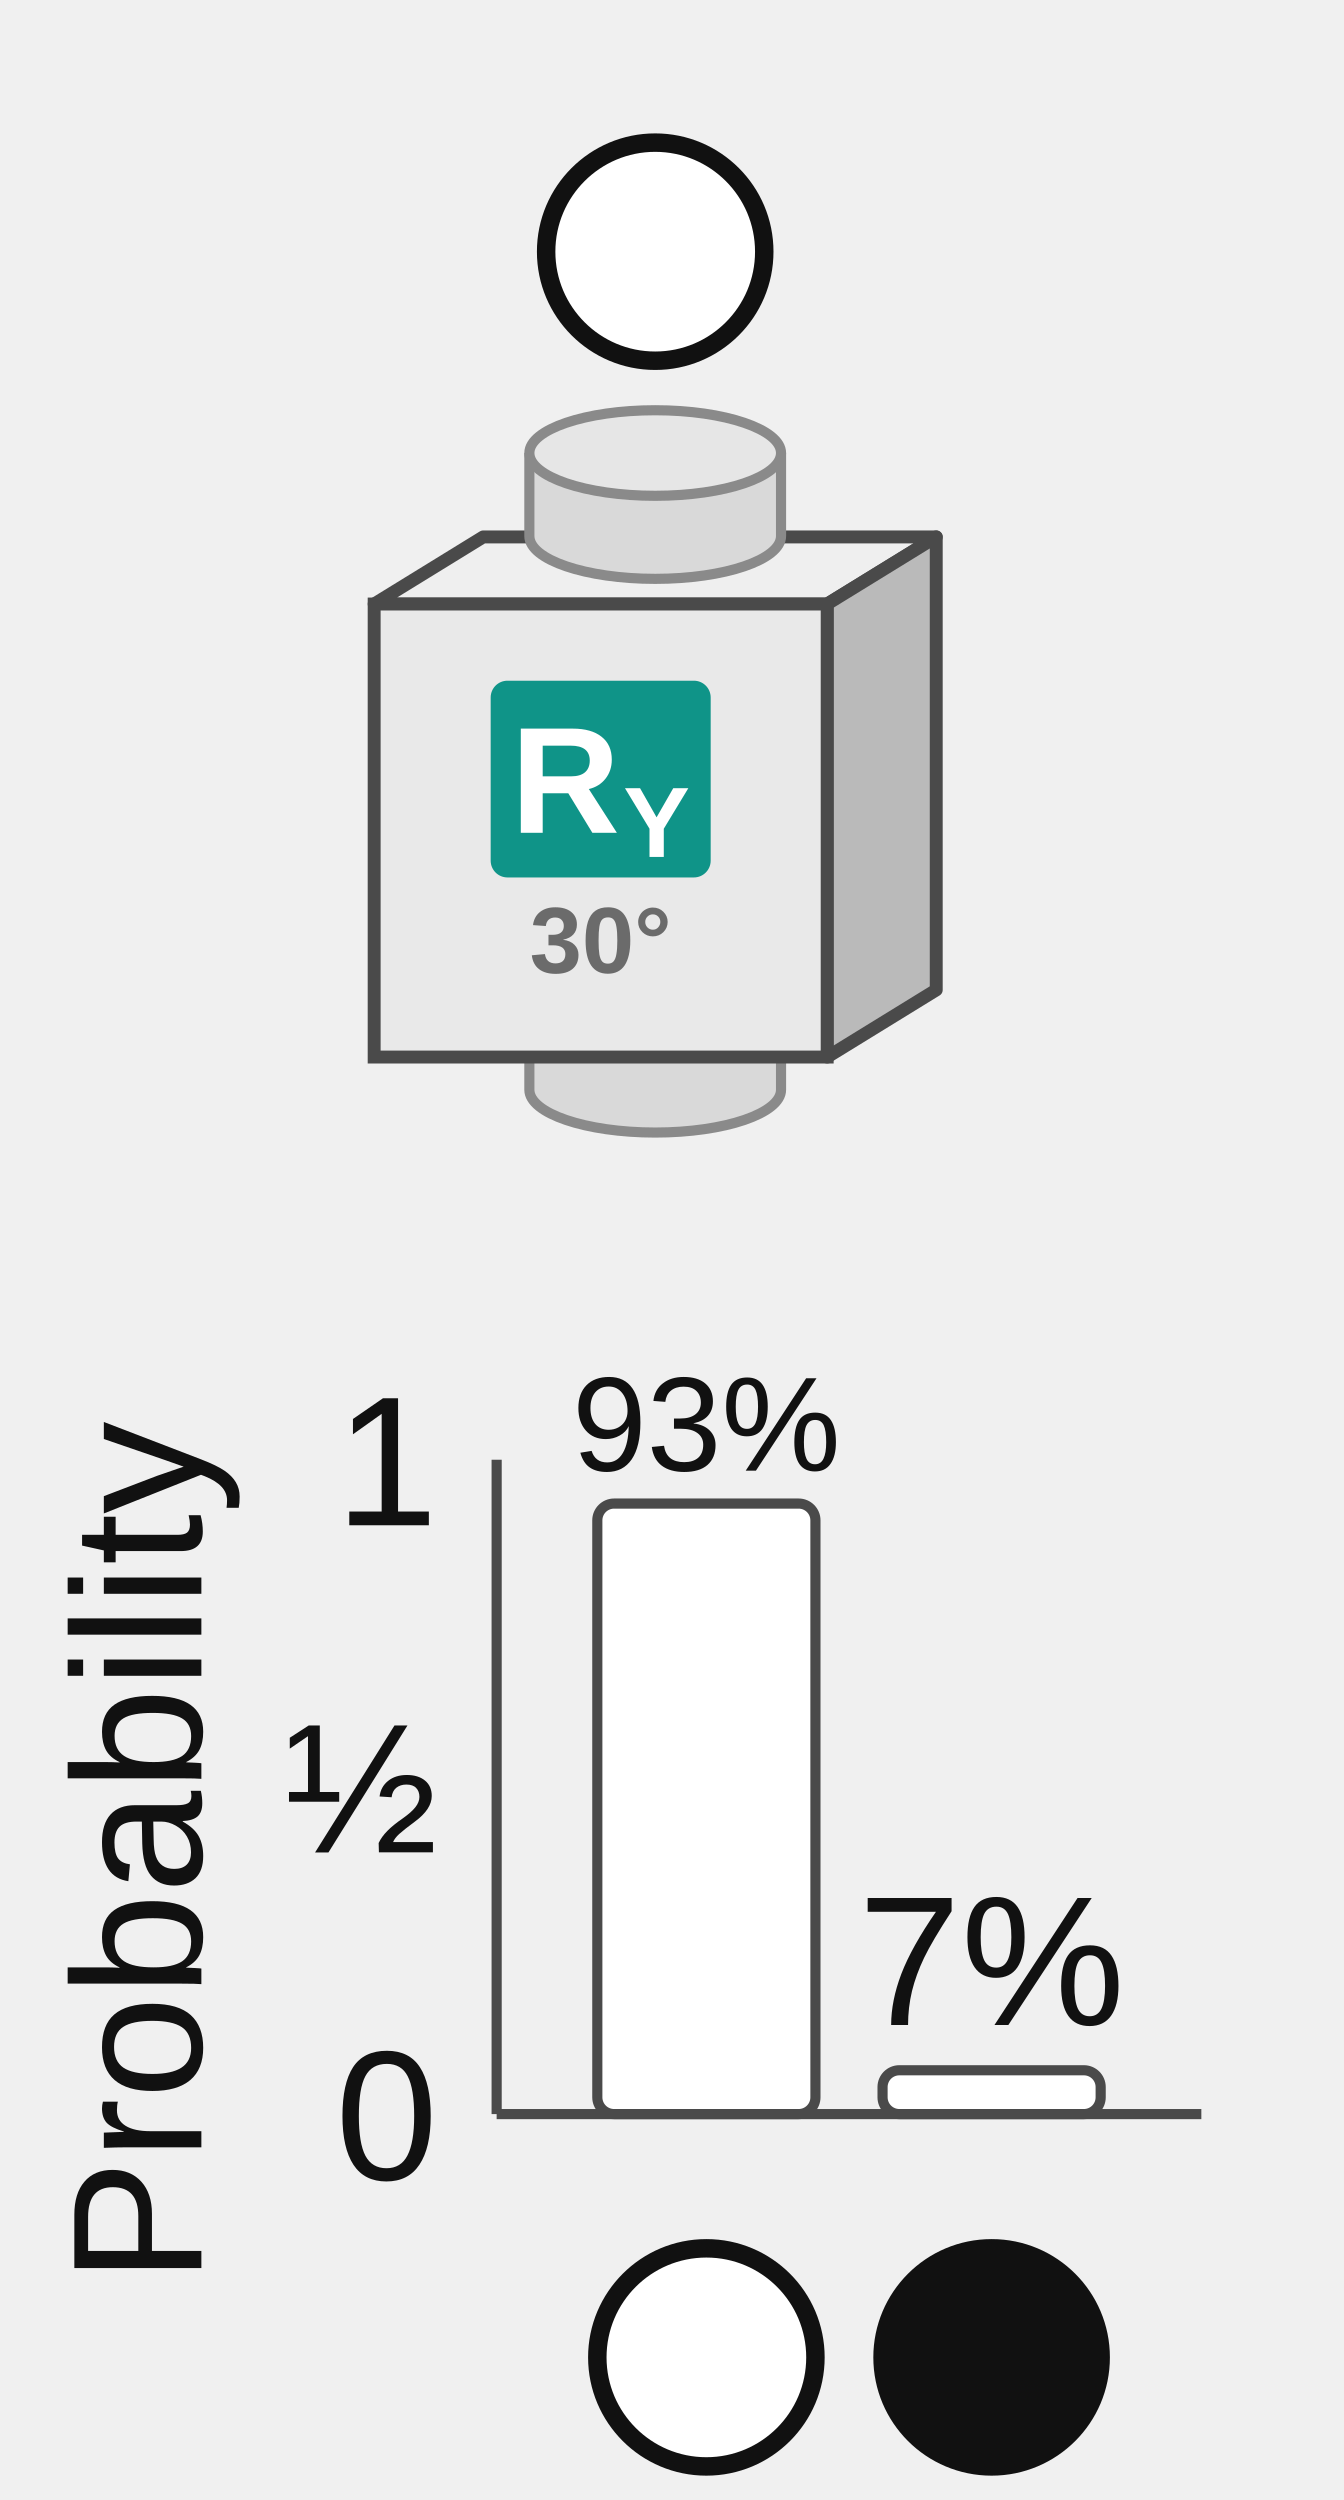
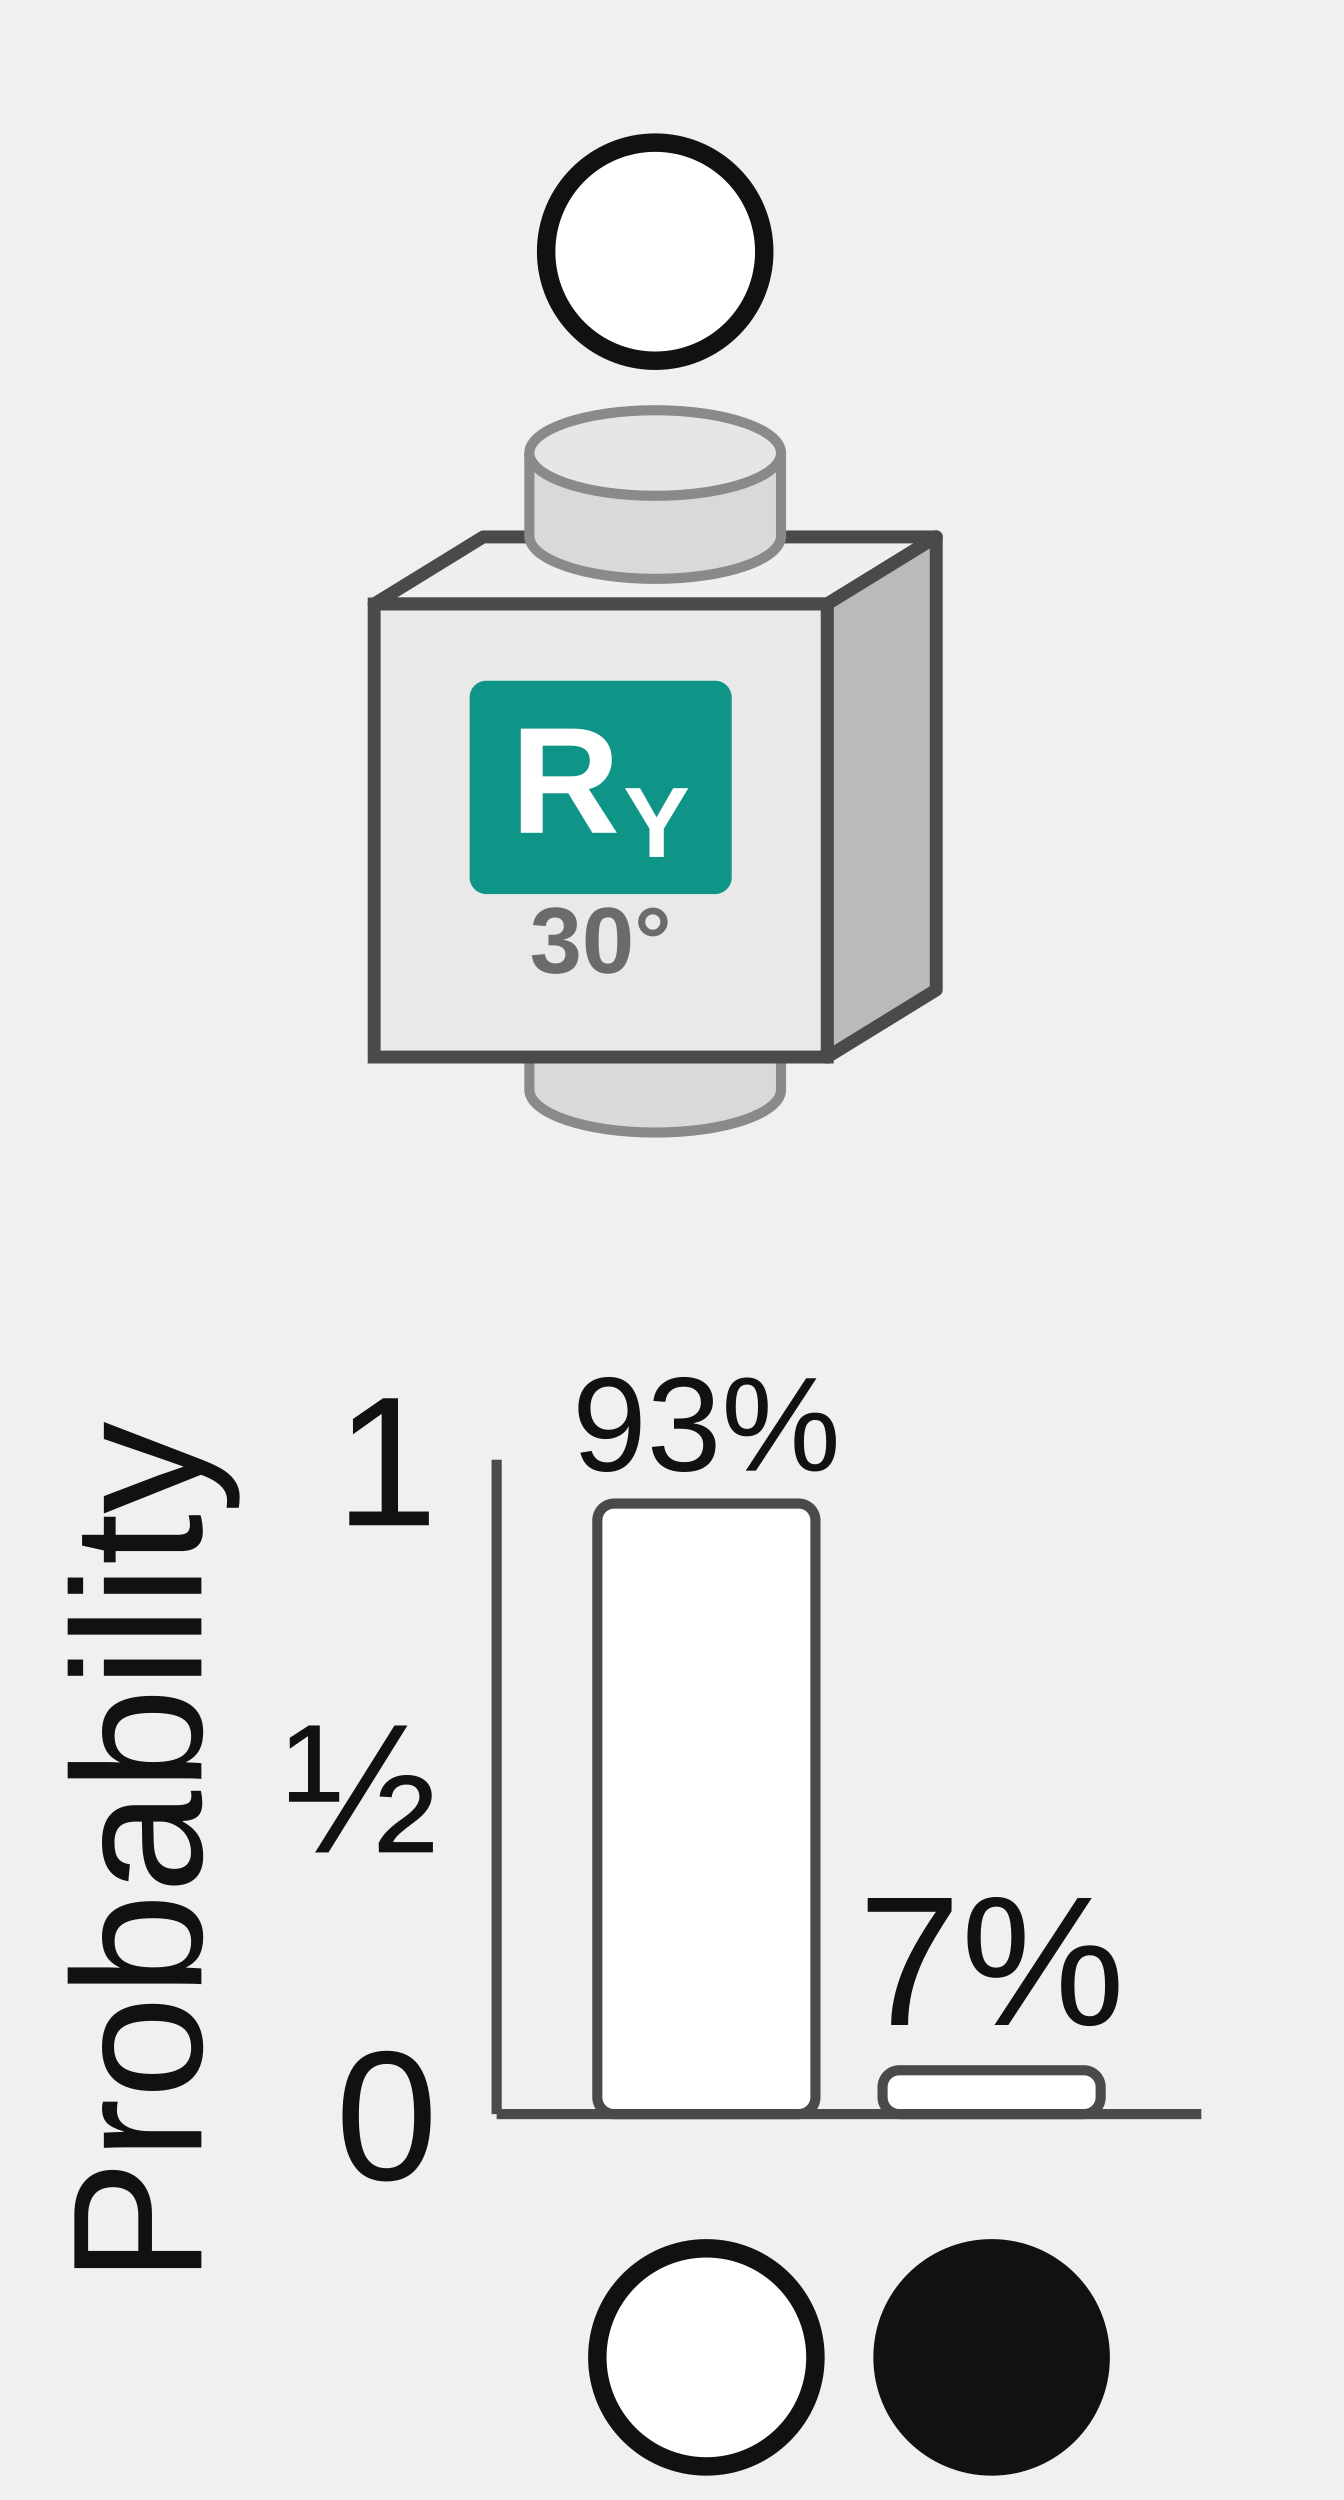
<svg xmlns="http://www.w3.org/2000/svg" viewBox="-78.1 -17 160.2 298" width="160.2" height="298" shape-rendering="geometricPrecision">
  <g>
    <g data-key="pipe:1:single:RY@1-1#0">
      <path d="M-15 105L-15 112.9A15 5.1 0 0 0 15 112.9L15 105" fill="#d9d9d9" stroke="#8a8a8a" stroke-width="1.21" />
    </g>
    <g data-key="single:RY@1-1#0">
      <path d="M-33.5 55L-20.5 47L33.5 47L20.5 55Z" fill="#efefef" stroke="#4a4a4a" stroke-width="1.54" stroke-linejoin="round" />
      <path d="M20.5 55L33.5 47L33.5 101L20.5 109Z" fill="#bababa" stroke="#4a4a4a" stroke-width="1.54" stroke-linejoin="round" />
      <rect x="-33.5" y="55" width="54" height="54" fill="#e9e9e9" stroke="#4a4a4a" stroke-width="1.54" />
-       <rect x="-19.612" y="64.14" width="26.225" height="23.452" rx="2" fill="#0f9488" />
+       <rect x="-22.122" y="64.14" width="31.244" height="25.436" rx="2" fill="#0f9488" />
      <text x="-10.709" y="82.271" text-anchor="middle" font-family="ui-sans-serif, system-ui, -apple-system, 'Helvetica Neue', Arial, sans-serif" font-size="18.04" font-weight="700" fill="#ffffff">R</text>
      <text x="-3.806" y="85.144" text-anchor="start" font-family="ui-sans-serif, system-ui, -apple-system, 'Helvetica Neue', Arial, sans-serif" font-size="11.906" font-weight="700" fill="#ffffff">Y</text>
      <text x="-6.5" y="98.959" text-anchor="middle" font-family="ui-sans-serif, system-ui, -apple-system, 'Helvetica Neue', Arial, sans-serif" font-size="11.185" font-weight="600" fill="#6b6b6b">30°</text>
    </g>
    <g data-key="pipe:1:n0">
      <path d="M-15 37L-15 46.9A15 5.1 0 0 0 15 46.9L15 37" fill="#d9d9d9" stroke="#8a8a8a" stroke-width="1.21" />
      <ellipse cx="0" cy="37" rx="15" ry="5.1" fill="#e6e6e6" stroke="#8a8a8a" stroke-width="1.21" />
    </g>
    <g data-key="state:in">
      <g transform="translate(0 13)">
        <path d="M-13 0A13 13 0 1 0 13 0A13 13 0 1 0 -13 0Z" fill="#ffffff" stroke="#111111" stroke-width="2.2" stroke-linejoin="round" />
      </g>
    </g>
    <rect x="-6.9" y="162.225" width="26" height="72.775" rx="2" fill="#ffffff" stroke="#4a4a4a" stroke-width="1.21" />
    <text x="6.1" y="158.307" text-anchor="middle" font-family="ui-sans-serif, system-ui, -apple-system, 'Helvetica Neue', Arial, sans-serif" font-size="15.992" font-weight="400" fill="#111111">93%</text>
    <g transform="translate(6.1 264)">
      <path d="M-13 0A13 13 0 1 0 13 0A13 13 0 1 0 -13 0Z" fill="#ffffff" stroke="#111111" stroke-width="2.2" stroke-linejoin="round" />
    </g>
    <rect x="27.1" y="229.775" width="26" height="5.225" rx="2" fill="#ffffff" stroke="#4a4a4a" stroke-width="1.21" />
    <text x="40.1" y="224.385" text-anchor="middle" font-family="ui-sans-serif, system-ui, -apple-system, 'Helvetica Neue', Arial, sans-serif" font-size="22" font-weight="400" fill="#111111">7%</text>
    <g transform="translate(40.1 264)">
      <path d="M-13 0A13 13 0 1 0 13 0A13 13 0 1 0 -13 0Z" fill="#111111" stroke="#111111" stroke-width="2.2" stroke-linejoin="round" />
    </g>
    <text x="-25.9" y="164.81" text-anchor="end" font-family="ui-sans-serif, system-ui, -apple-system, 'Helvetica Neue', Arial, sans-serif" font-size="22" font-weight="400" fill="#111111">1</text>
    <text x="-25.9" y="203.81" text-anchor="end" font-family="ui-sans-serif, system-ui, -apple-system, 'Helvetica Neue', Arial, sans-serif" font-size="22" font-weight="400" fill="#111111">½</text>
    <line x1="-18.9" y1="235" x2="65.1" y2="235" stroke="#4a4a4a" stroke-width="1.21" />
    <text x="-25.9" y="242.81" text-anchor="end" font-family="ui-sans-serif, system-ui, -apple-system, 'Helvetica Neue', Arial, sans-serif" font-size="22" font-weight="400" fill="#111111">0</text>
    <line x1="-18.9" y1="157" x2="-18.9" y2="235" stroke="#4a4a4a" stroke-width="1.21" />
    <text x="-54.1" y="203.81" transform="rotate(-90 -54.1 203.81)" text-anchor="middle" font-family="ui-sans-serif, system-ui, -apple-system, 'Helvetica Neue', Arial, sans-serif" font-size="22" font-weight="400" fill="#111111">Probability</text>
  </g>
</svg>
